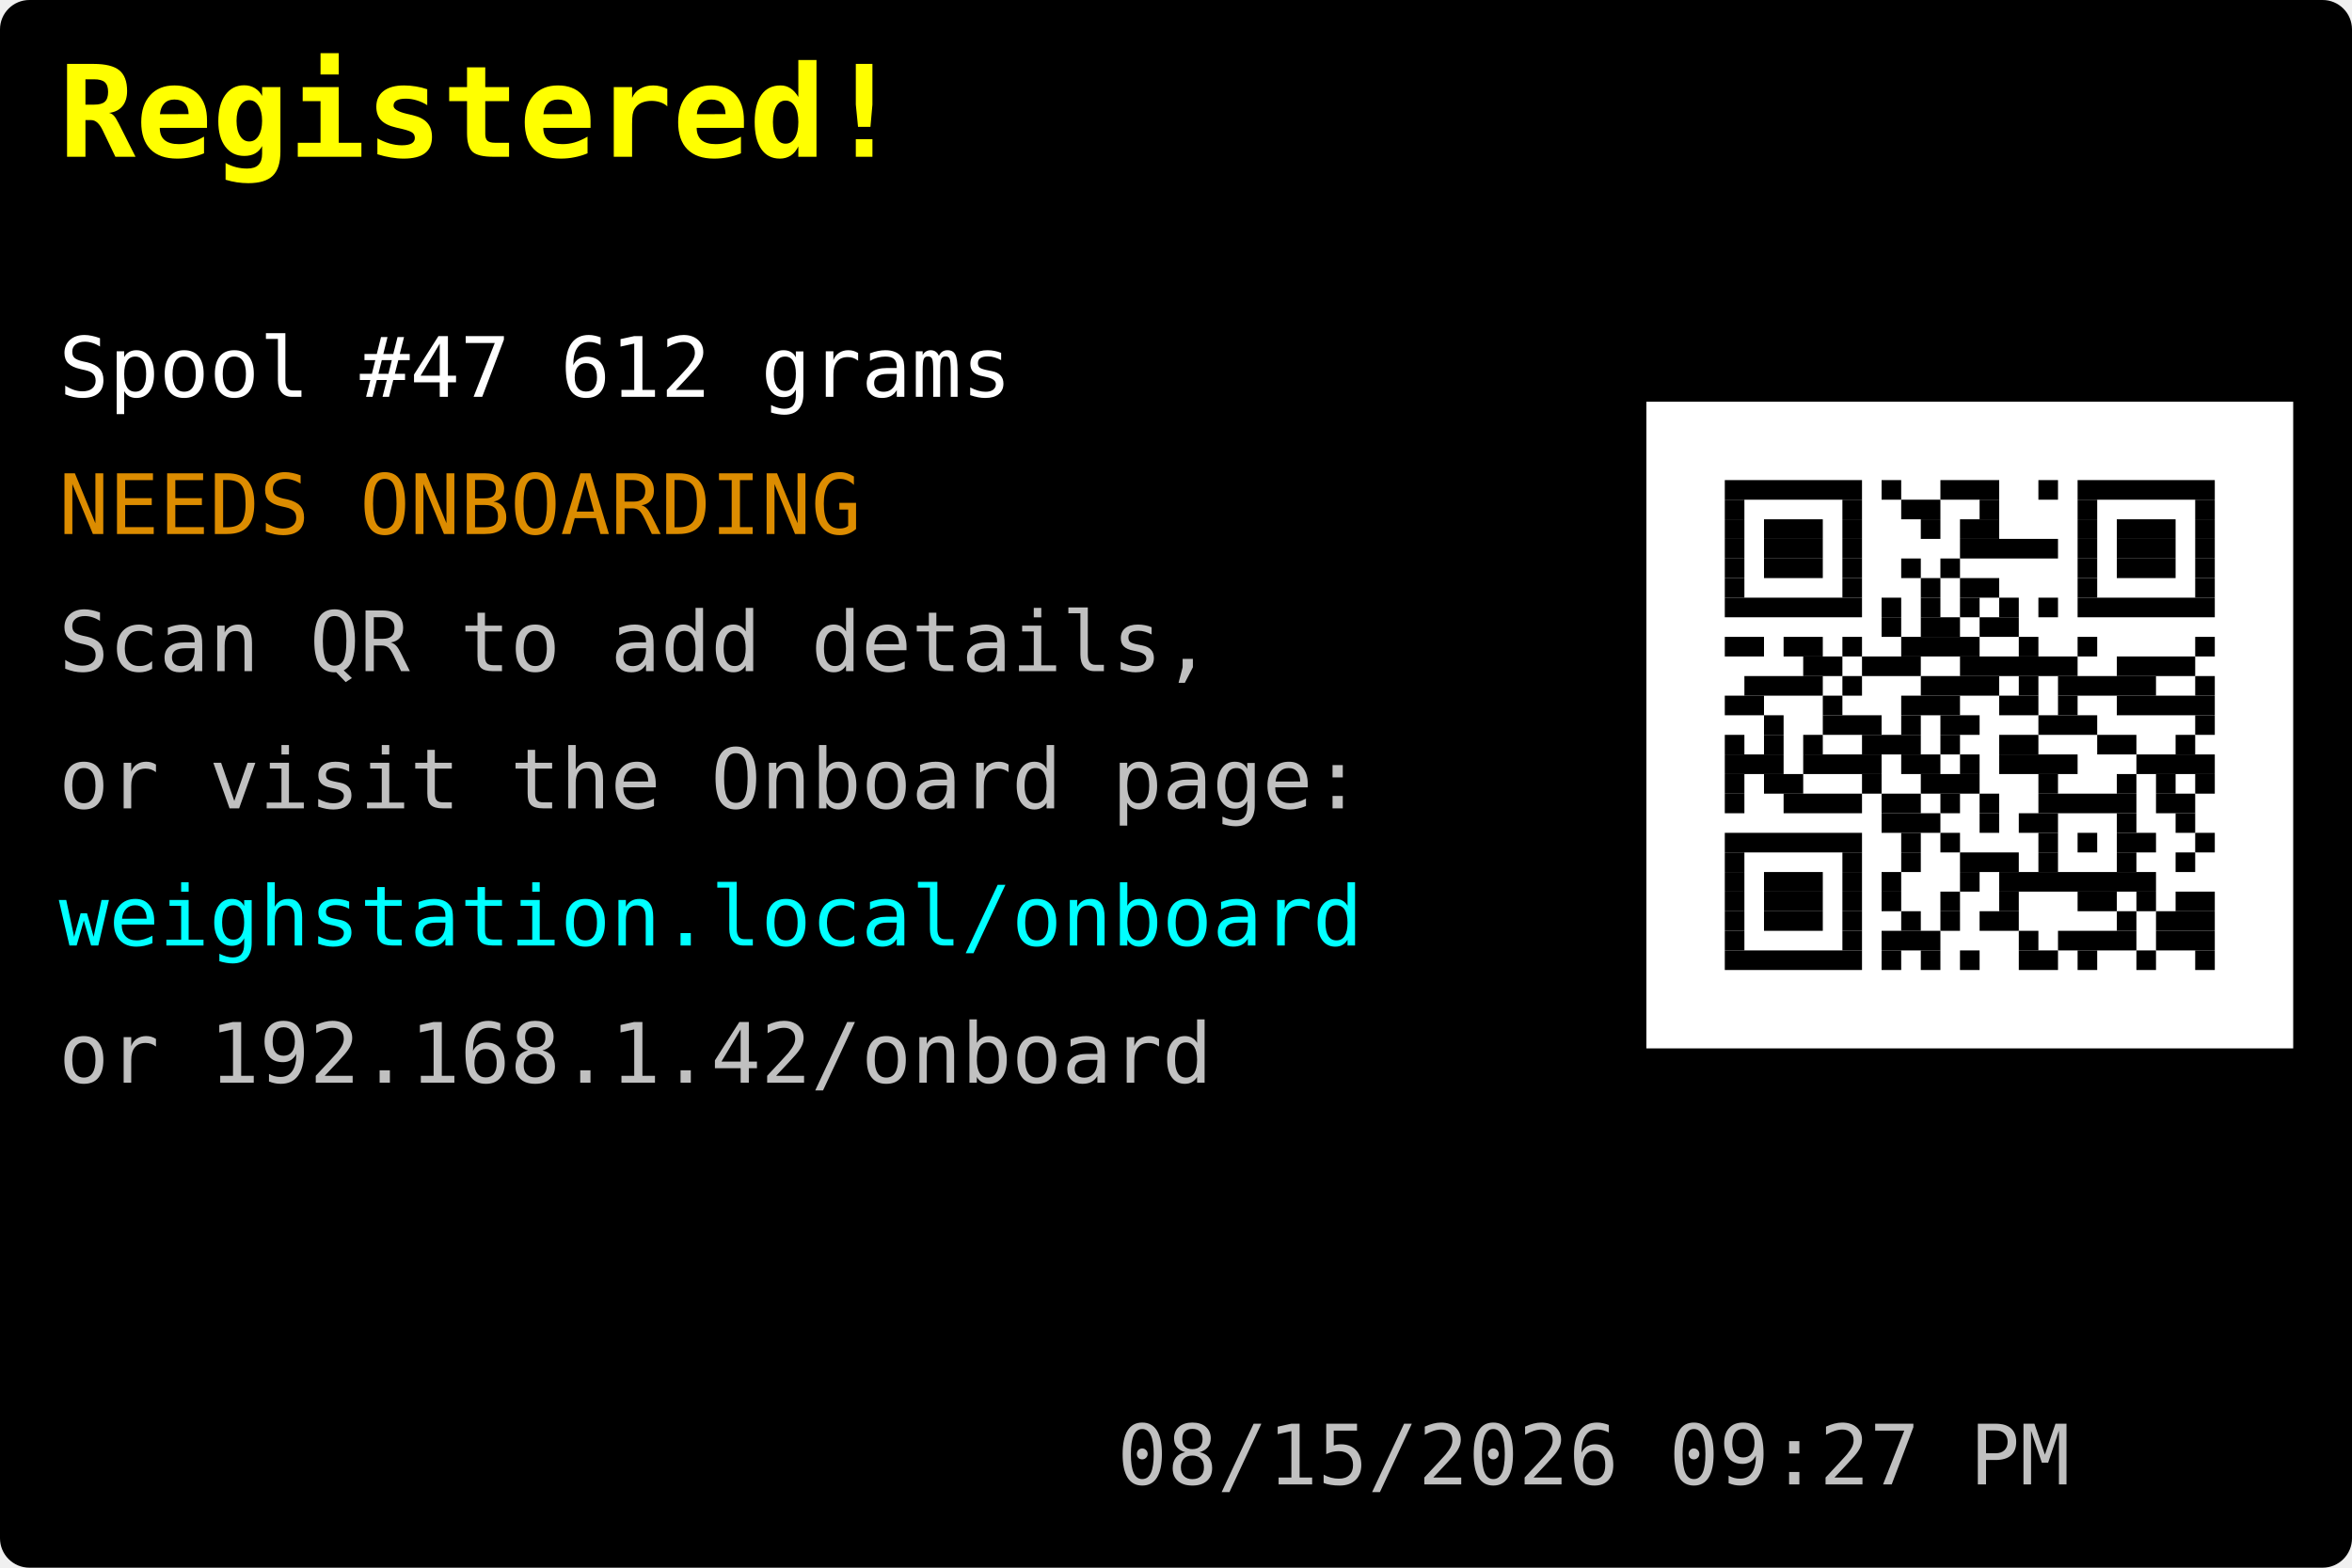
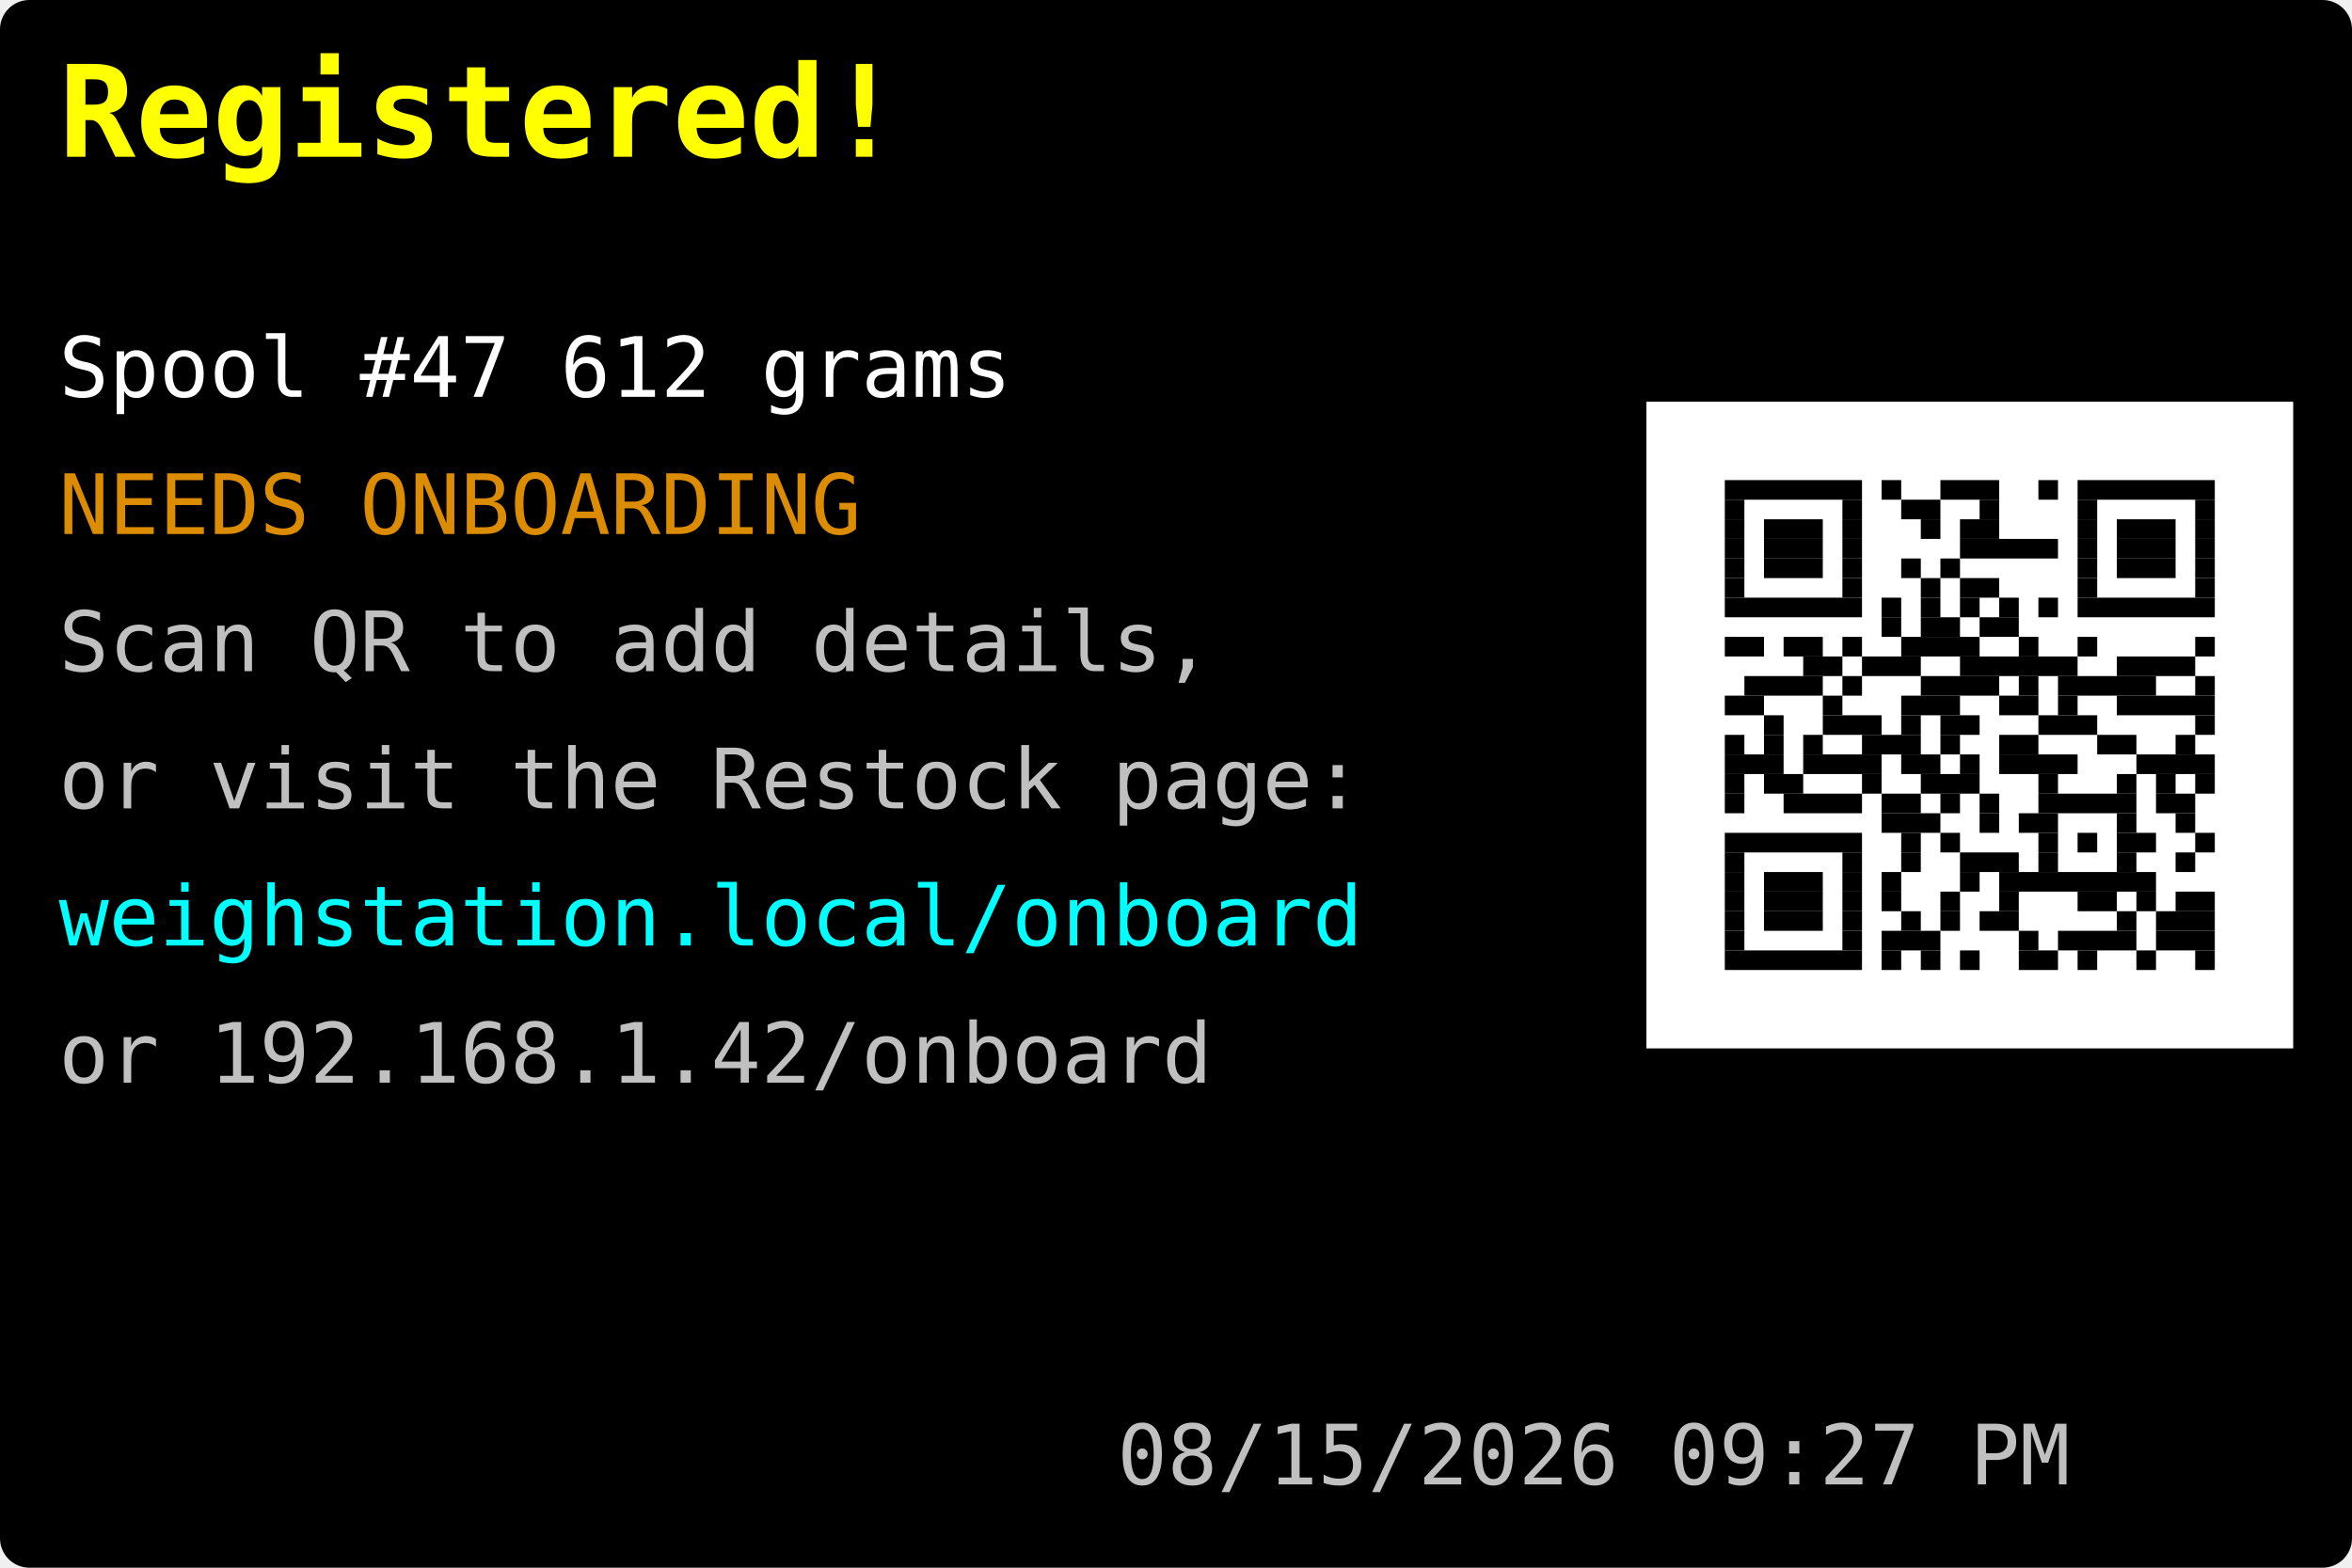
<svg xmlns="http://www.w3.org/2000/svg" viewBox="0 0 480 320" width="480" font-family="ui-monospace,Menlo,Consolas,monospace">
  <rect width="480" height="320" rx="6" fill="#000" />
  <text x="12" y="32" font-size="26" font-weight="700" fill="#ffff00">Registered!</text>
  <text x="12" y="81" font-size="17" fill="#ffffff">Spool #47  612 grams</text>
  <text x="12" y="109" font-size="17" fill="#dc8c00">NEEDS ONBOARDING</text>
  <text x="12" y="137" font-size="17" fill="#c0c0c0">Scan QR to add details,</text>
-   <text x="12" y="165" font-size="17" fill="#c0c0c0">or visit the Onboard page:</text>
+   <text x="12" y="165" font-size="17" fill="#c0c0c0">or visit the Restock page:</text>
  <text x="12" y="193" font-size="17" fill="#00ffff">weighstation.local/onboard</text>
  <text x="12" y="221" font-size="17" fill="#c0c0c0">or 192.168.1.42/onboard</text>
  <rect x="336" y="82" width="132" height="132" fill="#fff" />
  <rect x="352" y="98" width="28" height="4" fill="#000" />
  <rect x="384" y="98" width="4" height="4" fill="#000" />
  <rect x="396" y="98" width="12" height="4" fill="#000" />
  <rect x="416" y="98" width="4" height="4" fill="#000" />
  <rect x="424" y="98" width="28" height="4" fill="#000" />
  <rect x="352" y="102" width="4" height="4" fill="#000" />
  <rect x="376" y="102" width="4" height="4" fill="#000" />
  <rect x="388" y="102" width="8" height="4" fill="#000" />
  <rect x="404" y="102" width="4" height="4" fill="#000" />
  <rect x="424" y="102" width="4" height="4" fill="#000" />
  <rect x="448" y="102" width="4" height="4" fill="#000" />
  <rect x="352" y="106" width="4" height="4" fill="#000" />
  <rect x="360" y="106" width="12" height="4" fill="#000" />
  <rect x="376" y="106" width="4" height="4" fill="#000" />
  <rect x="392" y="106" width="4" height="4" fill="#000" />
  <rect x="400" y="106" width="8" height="4" fill="#000" />
  <rect x="424" y="106" width="4" height="4" fill="#000" />
  <rect x="432" y="106" width="12" height="4" fill="#000" />
  <rect x="448" y="106" width="4" height="4" fill="#000" />
  <rect x="352" y="110" width="4" height="4" fill="#000" />
  <rect x="360" y="110" width="12" height="4" fill="#000" />
  <rect x="376" y="110" width="4" height="4" fill="#000" />
  <rect x="400" y="110" width="20" height="4" fill="#000" />
  <rect x="424" y="110" width="4" height="4" fill="#000" />
  <rect x="432" y="110" width="12" height="4" fill="#000" />
  <rect x="448" y="110" width="4" height="4" fill="#000" />
  <rect x="352" y="114" width="4" height="4" fill="#000" />
  <rect x="360" y="114" width="12" height="4" fill="#000" />
  <rect x="376" y="114" width="4" height="4" fill="#000" />
  <rect x="388" y="114" width="4" height="4" fill="#000" />
  <rect x="396" y="114" width="4" height="4" fill="#000" />
  <rect x="424" y="114" width="4" height="4" fill="#000" />
  <rect x="432" y="114" width="12" height="4" fill="#000" />
  <rect x="448" y="114" width="4" height="4" fill="#000" />
  <rect x="352" y="118" width="4" height="4" fill="#000" />
  <rect x="376" y="118" width="4" height="4" fill="#000" />
  <rect x="392" y="118" width="4" height="4" fill="#000" />
  <rect x="400" y="118" width="8" height="4" fill="#000" />
  <rect x="424" y="118" width="4" height="4" fill="#000" />
  <rect x="448" y="118" width="4" height="4" fill="#000" />
  <rect x="352" y="122" width="28" height="4" fill="#000" />
  <rect x="384" y="122" width="4" height="4" fill="#000" />
  <rect x="392" y="122" width="4" height="4" fill="#000" />
  <rect x="400" y="122" width="4" height="4" fill="#000" />
  <rect x="408" y="122" width="4" height="4" fill="#000" />
  <rect x="416" y="122" width="4" height="4" fill="#000" />
  <rect x="424" y="122" width="28" height="4" fill="#000" />
  <rect x="384" y="126" width="4" height="4" fill="#000" />
  <rect x="392" y="126" width="8" height="4" fill="#000" />
  <rect x="404" y="126" width="8" height="4" fill="#000" />
  <rect x="352" y="130" width="8" height="4" fill="#000" />
  <rect x="364" y="130" width="8" height="4" fill="#000" />
  <rect x="376" y="130" width="4" height="4" fill="#000" />
  <rect x="388" y="130" width="16" height="4" fill="#000" />
  <rect x="412" y="130" width="4" height="4" fill="#000" />
  <rect x="424" y="130" width="4" height="4" fill="#000" />
  <rect x="448" y="130" width="4" height="4" fill="#000" />
  <rect x="368" y="134" width="8" height="4" fill="#000" />
  <rect x="380" y="134" width="12" height="4" fill="#000" />
  <rect x="400" y="134" width="24" height="4" fill="#000" />
  <rect x="432" y="134" width="16" height="4" fill="#000" />
  <rect x="356" y="138" width="16" height="4" fill="#000" />
  <rect x="376" y="138" width="4" height="4" fill="#000" />
  <rect x="392" y="138" width="16" height="4" fill="#000" />
  <rect x="412" y="138" width="4" height="4" fill="#000" />
  <rect x="420" y="138" width="20" height="4" fill="#000" />
  <rect x="448" y="138" width="4" height="4" fill="#000" />
  <rect x="352" y="142" width="8" height="4" fill="#000" />
  <rect x="372" y="142" width="4" height="4" fill="#000" />
  <rect x="388" y="142" width="12" height="4" fill="#000" />
  <rect x="408" y="142" width="8" height="4" fill="#000" />
  <rect x="420" y="142" width="4" height="4" fill="#000" />
  <rect x="432" y="142" width="20" height="4" fill="#000" />
  <rect x="360" y="146" width="4" height="4" fill="#000" />
  <rect x="372" y="146" width="12" height="4" fill="#000" />
  <rect x="388" y="146" width="4" height="4" fill="#000" />
  <rect x="396" y="146" width="8" height="4" fill="#000" />
  <rect x="416" y="146" width="12" height="4" fill="#000" />
  <rect x="448" y="146" width="4" height="4" fill="#000" />
  <rect x="352" y="150" width="4" height="4" fill="#000" />
  <rect x="360" y="150" width="4" height="4" fill="#000" />
  <rect x="368" y="150" width="4" height="4" fill="#000" />
  <rect x="380" y="150" width="12" height="4" fill="#000" />
  <rect x="396" y="150" width="4" height="4" fill="#000" />
  <rect x="408" y="150" width="8" height="4" fill="#000" />
  <rect x="428" y="150" width="8" height="4" fill="#000" />
  <rect x="444" y="150" width="4" height="4" fill="#000" />
  <rect x="352" y="154" width="12" height="4" fill="#000" />
  <rect x="368" y="154" width="16" height="4" fill="#000" />
  <rect x="388" y="154" width="8" height="4" fill="#000" />
  <rect x="400" y="154" width="4" height="4" fill="#000" />
  <rect x="408" y="154" width="16" height="4" fill="#000" />
  <rect x="436" y="154" width="16" height="4" fill="#000" />
  <rect x="352" y="158" width="4" height="4" fill="#000" />
  <rect x="360" y="158" width="8" height="4" fill="#000" />
  <rect x="380" y="158" width="4" height="4" fill="#000" />
  <rect x="392" y="158" width="12" height="4" fill="#000" />
  <rect x="416" y="158" width="4" height="4" fill="#000" />
  <rect x="432" y="158" width="4" height="4" fill="#000" />
  <rect x="440" y="158" width="4" height="4" fill="#000" />
  <rect x="448" y="158" width="4" height="4" fill="#000" />
  <rect x="352" y="162" width="4" height="4" fill="#000" />
  <rect x="364" y="162" width="16" height="4" fill="#000" />
  <rect x="384" y="162" width="8" height="4" fill="#000" />
  <rect x="396" y="162" width="4" height="4" fill="#000" />
  <rect x="404" y="162" width="4" height="4" fill="#000" />
  <rect x="416" y="162" width="20" height="4" fill="#000" />
  <rect x="440" y="162" width="8" height="4" fill="#000" />
  <rect x="384" y="166" width="12" height="4" fill="#000" />
  <rect x="404" y="166" width="4" height="4" fill="#000" />
  <rect x="412" y="166" width="8" height="4" fill="#000" />
  <rect x="432" y="166" width="4" height="4" fill="#000" />
  <rect x="444" y="166" width="4" height="4" fill="#000" />
  <rect x="352" y="170" width="28" height="4" fill="#000" />
  <rect x="388" y="170" width="4" height="4" fill="#000" />
  <rect x="396" y="170" width="4" height="4" fill="#000" />
  <rect x="416" y="170" width="4" height="4" fill="#000" />
  <rect x="424" y="170" width="4" height="4" fill="#000" />
  <rect x="432" y="170" width="8" height="4" fill="#000" />
  <rect x="448" y="170" width="4" height="4" fill="#000" />
  <rect x="352" y="174" width="4" height="4" fill="#000" />
  <rect x="376" y="174" width="4" height="4" fill="#000" />
  <rect x="388" y="174" width="4" height="4" fill="#000" />
  <rect x="400" y="174" width="12" height="4" fill="#000" />
  <rect x="416" y="174" width="4" height="4" fill="#000" />
  <rect x="432" y="174" width="4" height="4" fill="#000" />
  <rect x="444" y="174" width="4" height="4" fill="#000" />
  <rect x="352" y="178" width="4" height="4" fill="#000" />
  <rect x="360" y="178" width="12" height="4" fill="#000" />
  <rect x="376" y="178" width="4" height="4" fill="#000" />
  <rect x="384" y="178" width="4" height="4" fill="#000" />
  <rect x="400" y="178" width="4" height="4" fill="#000" />
  <rect x="408" y="178" width="32" height="4" fill="#000" />
  <rect x="352" y="182" width="4" height="4" fill="#000" />
  <rect x="360" y="182" width="12" height="4" fill="#000" />
  <rect x="376" y="182" width="4" height="4" fill="#000" />
  <rect x="384" y="182" width="4" height="4" fill="#000" />
  <rect x="396" y="182" width="4" height="4" fill="#000" />
  <rect x="408" y="182" width="4" height="4" fill="#000" />
  <rect x="424" y="182" width="8" height="4" fill="#000" />
  <rect x="436" y="182" width="4" height="4" fill="#000" />
  <rect x="444" y="182" width="8" height="4" fill="#000" />
  <rect x="352" y="186" width="4" height="4" fill="#000" />
  <rect x="360" y="186" width="12" height="4" fill="#000" />
  <rect x="376" y="186" width="4" height="4" fill="#000" />
  <rect x="388" y="186" width="4" height="4" fill="#000" />
  <rect x="396" y="186" width="4" height="4" fill="#000" />
  <rect x="404" y="186" width="8" height="4" fill="#000" />
  <rect x="432" y="186" width="4" height="4" fill="#000" />
  <rect x="440" y="186" width="12" height="4" fill="#000" />
  <rect x="352" y="190" width="4" height="4" fill="#000" />
  <rect x="376" y="190" width="4" height="4" fill="#000" />
  <rect x="384" y="190" width="12" height="4" fill="#000" />
  <rect x="412" y="190" width="4" height="4" fill="#000" />
  <rect x="420" y="190" width="16" height="4" fill="#000" />
  <rect x="440" y="190" width="12" height="4" fill="#000" />
  <rect x="352" y="194" width="28" height="4" fill="#000" />
  <rect x="384" y="194" width="4" height="4" fill="#000" />
  <rect x="392" y="194" width="4" height="4" fill="#000" />
  <rect x="400" y="194" width="4" height="4" fill="#000" />
  <rect x="412" y="194" width="8" height="4" fill="#000" />
  <rect x="424" y="194" width="4" height="4" fill="#000" />
  <rect x="436" y="194" width="4" height="4" fill="#000" />
  <rect x="448" y="194" width="4" height="4" fill="#000" />
  <text x="228" y="303" font-size="17" fill="#c0c0c0">08/15/2026 09:27 PM</text>
</svg>
